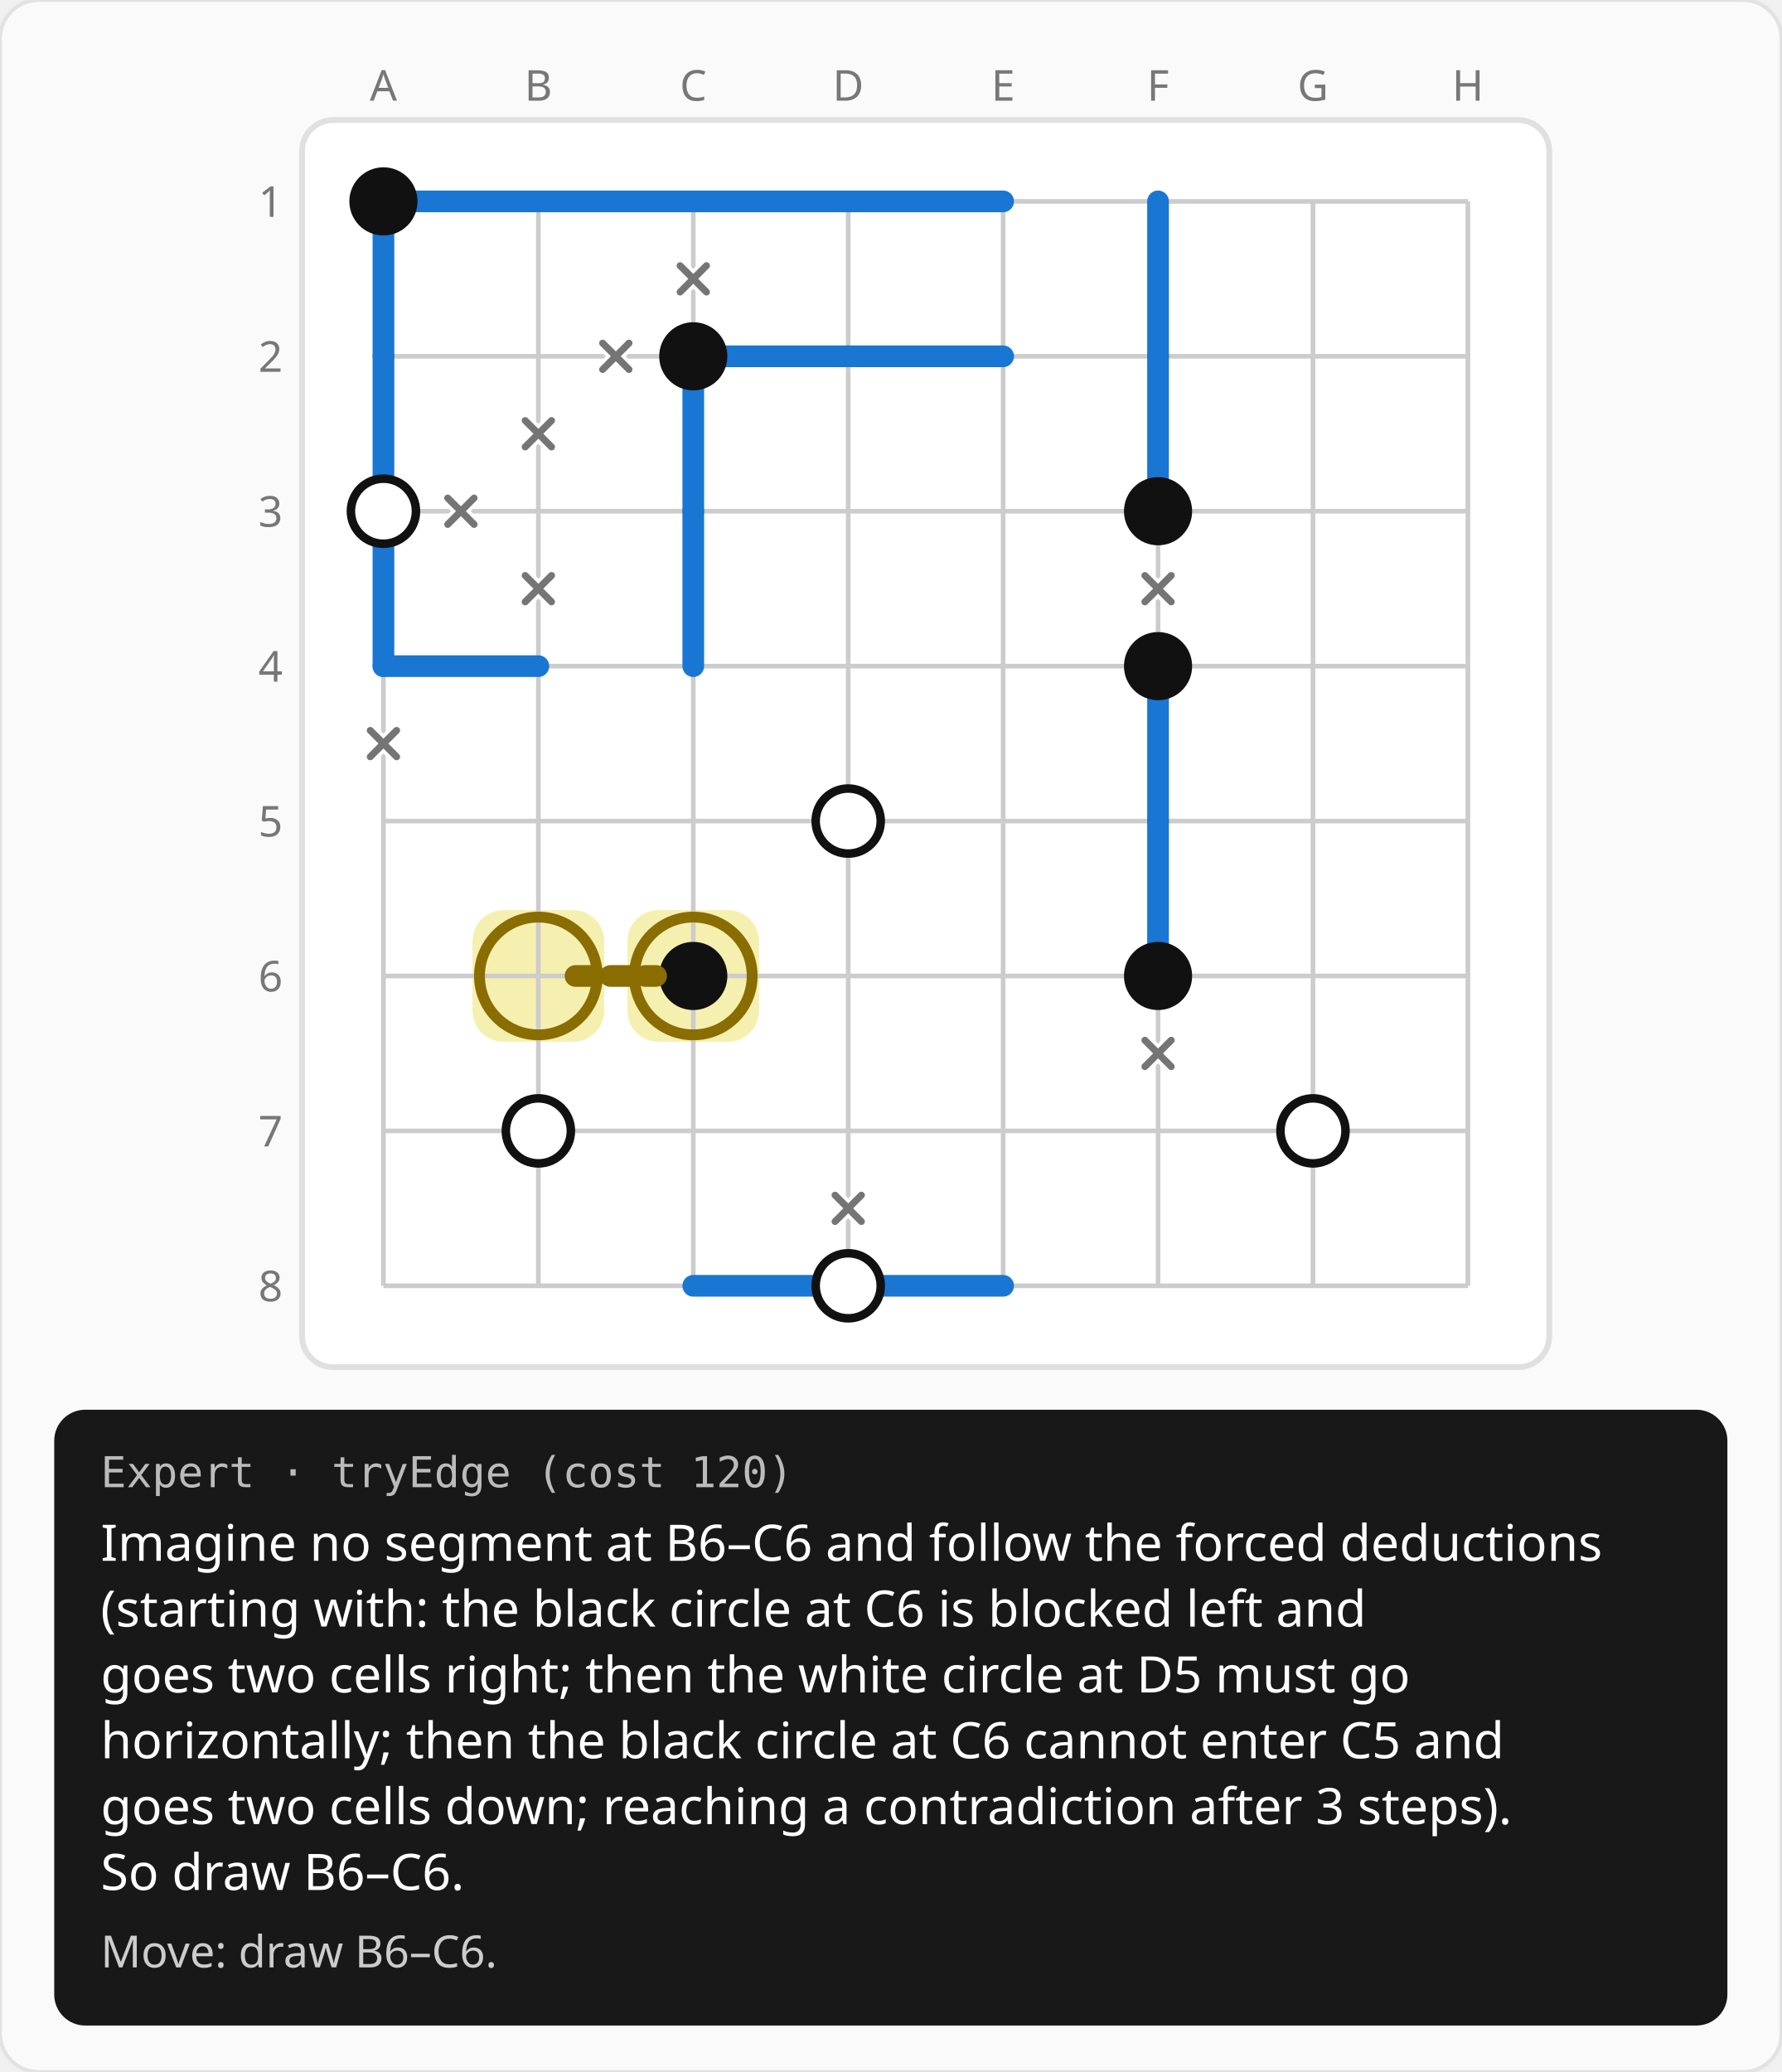
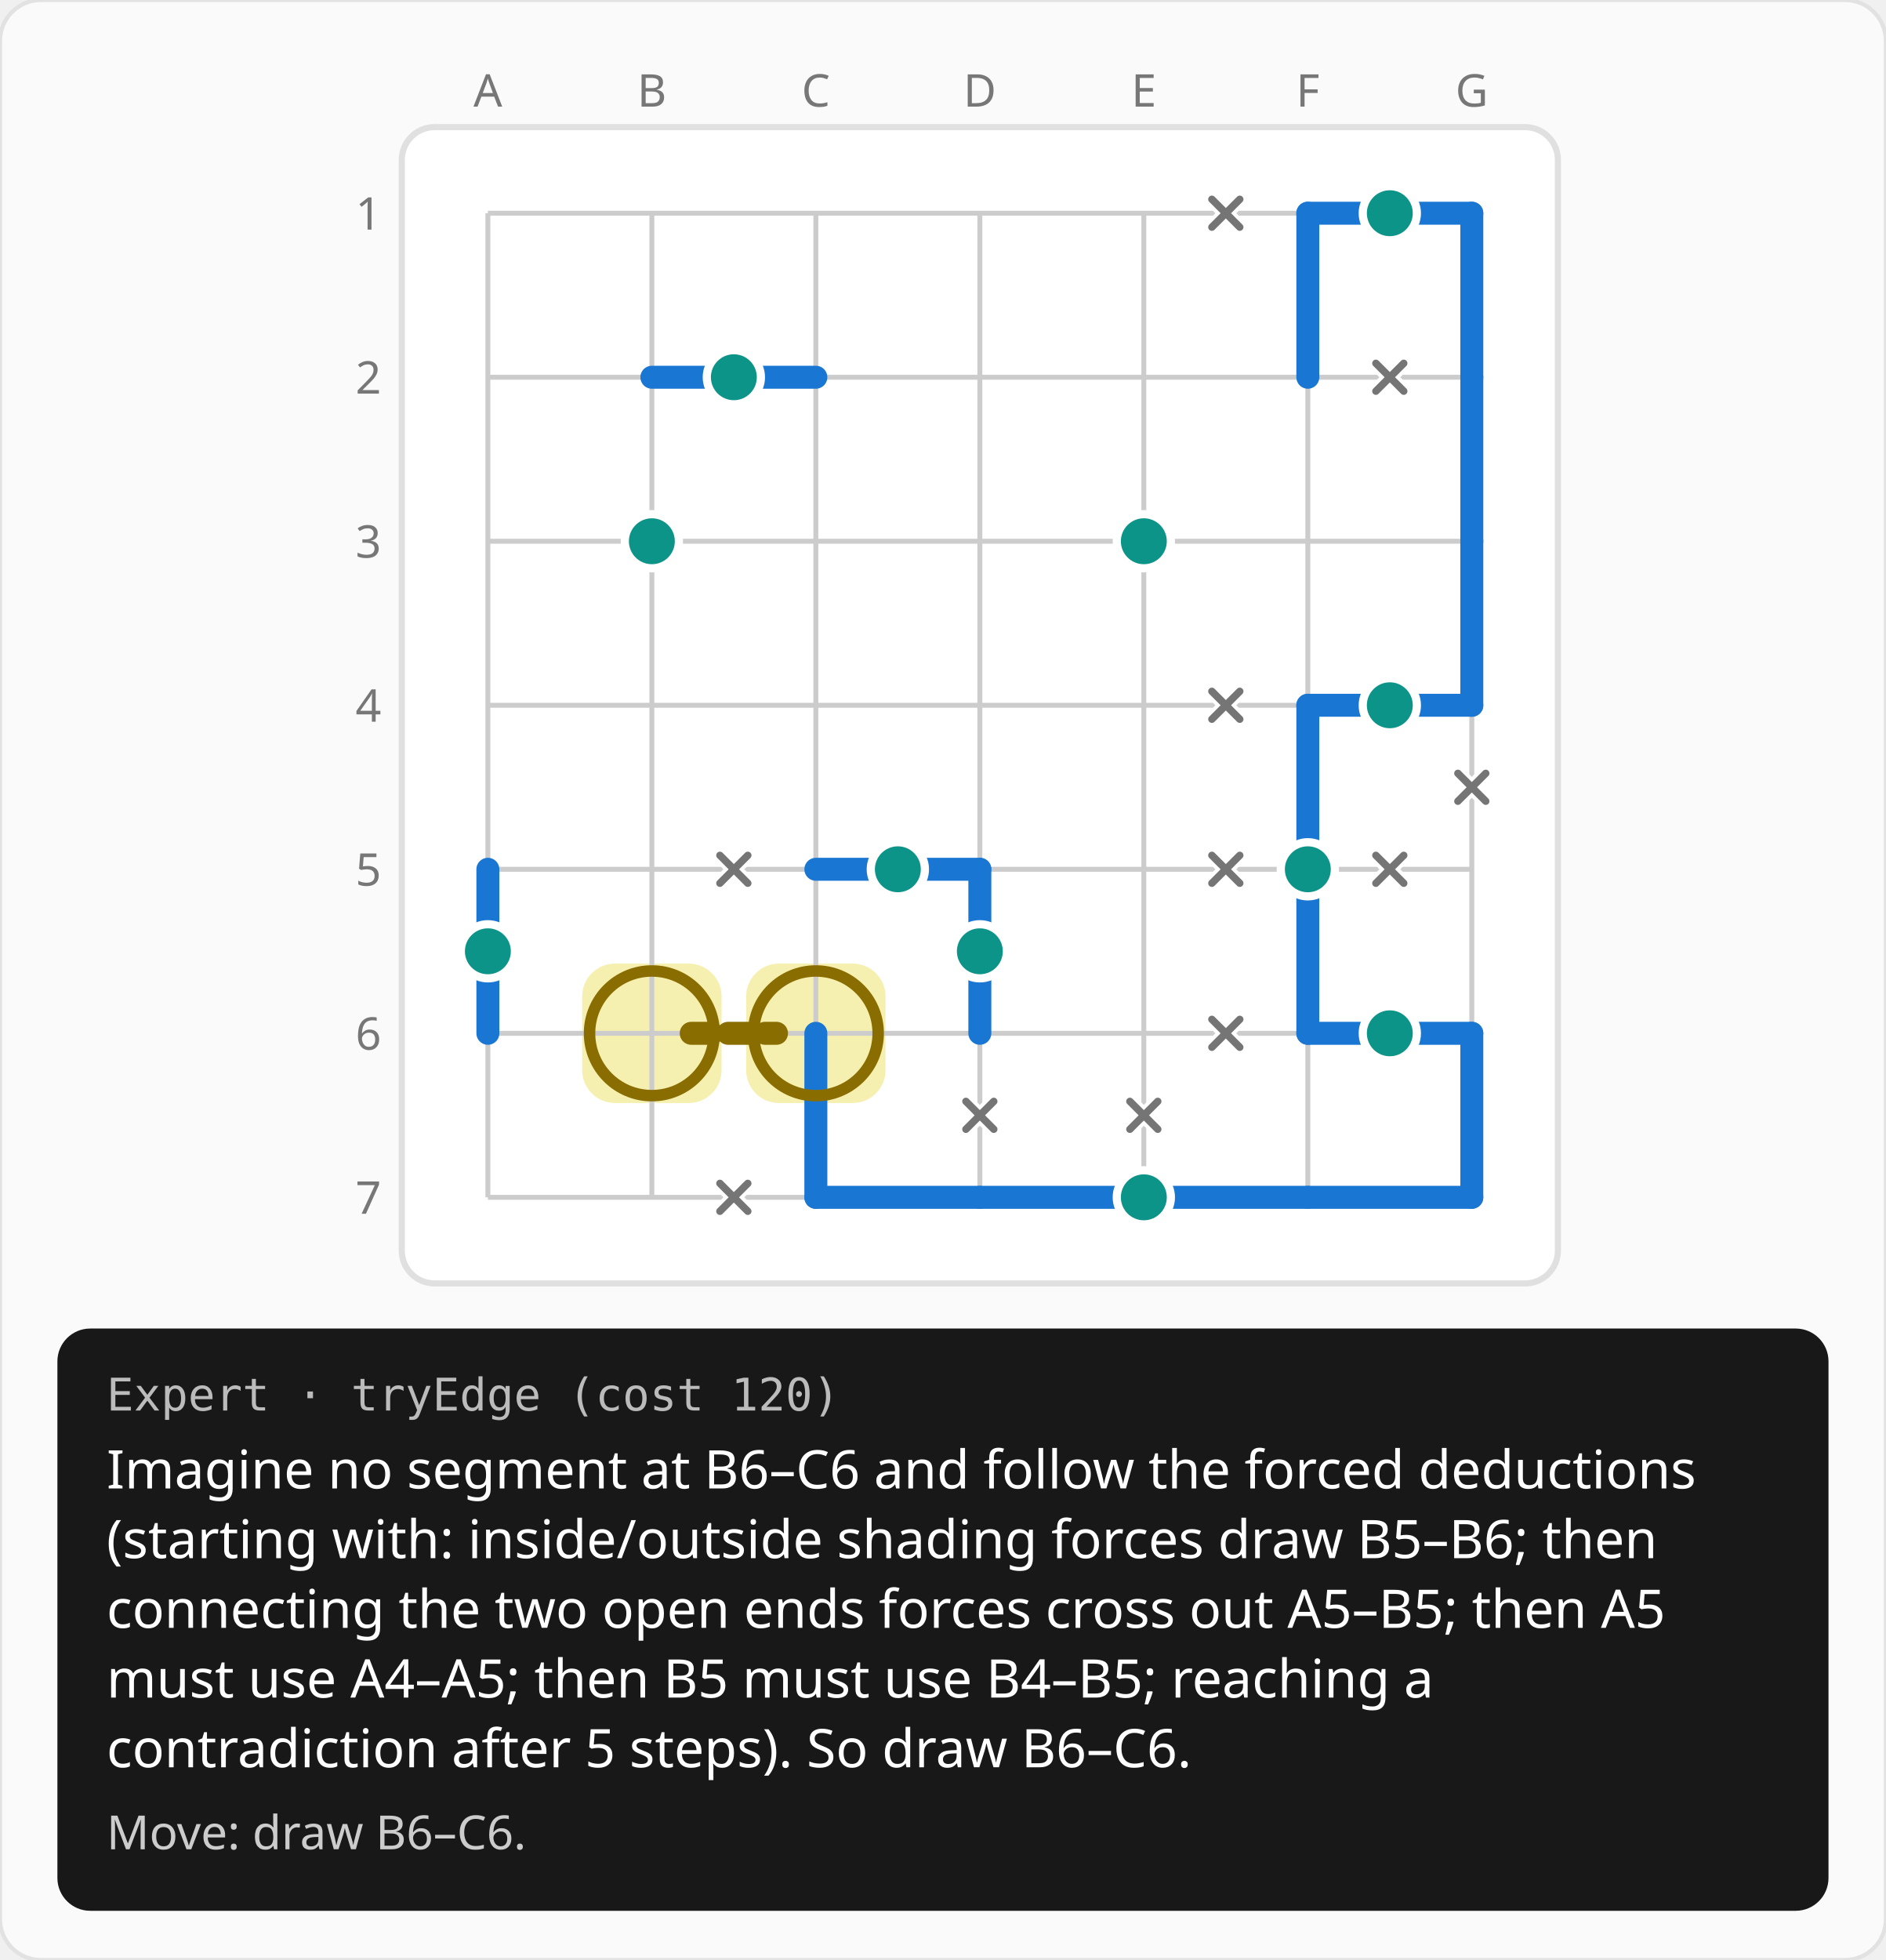
- <svg xmlns="http://www.w3.org/2000/svg" width="460" height="535" viewBox="0 0 460 535">
-   <rect width="460" height="535" rx="10" fill="#fafafa" stroke="#e2e2e2" />
+ <svg xmlns="http://www.w3.org/2000/svg" width="460" height="478" viewBox="0 0 460 478">
+   <rect width="460" height="478" rx="10" fill="#fafafa" stroke="#e2e2e2" />
  <defs>
    <pattern id="hatch" width="8" height="8" patternUnits="userSpaceOnUse" patternTransform="rotate(45)">
      <line x1="0" y1="0" x2="0" y2="8" stroke="#d55e00" stroke-width="3" opacity="0.55" />
    </pattern>
  </defs>
-   <g transform="translate(59 12)">
+   <g transform="translate(79 12)">
    <text x="40" y="14" fill="#777777" font-size="11" font-family="system-ui, sans-serif" text-anchor="middle">A</text>
    <text x="80" y="14" fill="#777777" font-size="11" font-family="system-ui, sans-serif" text-anchor="middle">B</text>
    <text x="120" y="14" fill="#777777" font-size="11" font-family="system-ui, sans-serif" text-anchor="middle">C</text>
    <text x="160" y="14" fill="#777777" font-size="11" font-family="system-ui, sans-serif" text-anchor="middle">D</text>
    <text x="200" y="14" fill="#777777" font-size="11" font-family="system-ui, sans-serif" text-anchor="middle">E</text>
    <text x="240" y="14" fill="#777777" font-size="11" font-family="system-ui, sans-serif" text-anchor="middle">F</text>
    <text x="280" y="14" fill="#777777" font-size="11" font-family="system-ui, sans-serif" text-anchor="middle">G</text>
-     <text x="320" y="14" fill="#777777" font-size="11" font-family="system-ui, sans-serif" text-anchor="middle">H</text>
    <text x="14" y="44" fill="#777777" font-size="11" font-family="system-ui, sans-serif" text-anchor="end">1</text>
    <text x="14" y="84" fill="#777777" font-size="11" font-family="system-ui, sans-serif" text-anchor="end">2</text>
    <text x="14" y="124" fill="#777777" font-size="11" font-family="system-ui, sans-serif" text-anchor="end">3</text>
    <text x="14" y="164" fill="#777777" font-size="11" font-family="system-ui, sans-serif" text-anchor="end">4</text>
    <text x="14" y="204" fill="#777777" font-size="11" font-family="system-ui, sans-serif" text-anchor="end">5</text>
    <text x="14" y="244" fill="#777777" font-size="11" font-family="system-ui, sans-serif" text-anchor="end">6</text>
    <text x="14" y="284" fill="#777777" font-size="11" font-family="system-ui, sans-serif" text-anchor="end">7</text>
-     <text x="14" y="324" fill="#777777" font-size="11" font-family="system-ui, sans-serif" text-anchor="end">8</text>
    <g transform="translate(18 18)">
-       <rect x="1" y="1" width="322" height="322" rx="8" fill="#ffffff" stroke="#e0e0e0" stroke-width="1.5" />
+       <rect x="1" y="1" width="282" height="282" rx="8" fill="#ffffff" stroke="#e0e0e0" stroke-width="1.5" />
      <rect x="45" y="205" width="34" height="34" rx="8" fill="rgba(244,236,156,0.8)" />
      <rect x="85" y="205" width="34" height="34" rx="8" fill="rgba(244,236,156,0.8)" />
-       <line x1="22" y1="22" x2="302" y2="22" stroke="#cccccc" stroke-width="1.2" />
-       <line x1="22" y1="62" x2="302" y2="62" stroke="#cccccc" stroke-width="1.2" />
-       <line x1="22" y1="102" x2="302" y2="102" stroke="#cccccc" stroke-width="1.2" />
-       <line x1="22" y1="142" x2="302" y2="142" stroke="#cccccc" stroke-width="1.2" />
-       <line x1="22" y1="182" x2="302" y2="182" stroke="#cccccc" stroke-width="1.2" />
-       <line x1="22" y1="222" x2="302" y2="222" stroke="#cccccc" stroke-width="1.2" />
-       <line x1="22" y1="262" x2="302" y2="262" stroke="#cccccc" stroke-width="1.2" />
-       <line x1="22" y1="302" x2="302" y2="302" stroke="#cccccc" stroke-width="1.2" />
-       <line x1="22" y1="22" x2="22" y2="302" stroke="#cccccc" stroke-width="1.2" />
-       <line x1="62" y1="22" x2="62" y2="302" stroke="#cccccc" stroke-width="1.2" />
-       <line x1="102" y1="22" x2="102" y2="302" stroke="#cccccc" stroke-width="1.2" />
-       <line x1="142" y1="22" x2="142" y2="302" stroke="#cccccc" stroke-width="1.2" />
-       <line x1="182" y1="22" x2="182" y2="302" stroke="#cccccc" stroke-width="1.2" />
-       <line x1="222" y1="22" x2="222" y2="302" stroke="#cccccc" stroke-width="1.2" />
-       <line x1="262" y1="22" x2="262" y2="302" stroke="#cccccc" stroke-width="1.2" />
-       <line x1="302" y1="22" x2="302" y2="302" stroke="#cccccc" stroke-width="1.2" />
-       <line x1="22" y1="22" x2="62" y2="22" stroke="#1976d2" stroke-width="5.6" stroke-linecap="round" />
-       <line x1="22" y1="22" x2="22" y2="62" stroke="#1976d2" stroke-width="5.6" stroke-linecap="round" />
-       <line x1="62" y1="22" x2="102" y2="22" stroke="#1976d2" stroke-width="5.6" stroke-linecap="round" />
-       <line x1="102" y1="22" x2="142" y2="22" stroke="#1976d2" stroke-width="5.6" stroke-linecap="round" />
-       <line x1="142" y1="22" x2="182" y2="22" stroke="#1976d2" stroke-width="5.6" stroke-linecap="round" />
+       <line x1="22" y1="22" x2="262" y2="22" stroke="#cccccc" stroke-width="1.2" />
+       <line x1="22" y1="62" x2="262" y2="62" stroke="#cccccc" stroke-width="1.2" />
+       <line x1="22" y1="102" x2="262" y2="102" stroke="#cccccc" stroke-width="1.2" />
+       <line x1="22" y1="142" x2="262" y2="142" stroke="#cccccc" stroke-width="1.2" />
+       <line x1="22" y1="182" x2="262" y2="182" stroke="#cccccc" stroke-width="1.2" />
+       <line x1="22" y1="222" x2="262" y2="222" stroke="#cccccc" stroke-width="1.2" />
+       <line x1="22" y1="262" x2="262" y2="262" stroke="#cccccc" stroke-width="1.2" />
+       <line x1="22" y1="22" x2="22" y2="262" stroke="#cccccc" stroke-width="1.2" />
+       <line x1="62" y1="22" x2="62" y2="262" stroke="#cccccc" stroke-width="1.2" />
+       <line x1="102" y1="22" x2="102" y2="262" stroke="#cccccc" stroke-width="1.2" />
+       <line x1="142" y1="22" x2="142" y2="262" stroke="#cccccc" stroke-width="1.2" />
+       <line x1="182" y1="22" x2="182" y2="262" stroke="#cccccc" stroke-width="1.2" />
+       <line x1="222" y1="22" x2="222" y2="262" stroke="#cccccc" stroke-width="1.2" />
+       <line x1="262" y1="22" x2="262" y2="262" stroke="#cccccc" stroke-width="1.2" />
+       <line x1="222" y1="22" x2="262" y2="22" stroke="#1976d2" stroke-width="5.6" stroke-linecap="round" />
      <line x1="222" y1="22" x2="222" y2="62" stroke="#1976d2" stroke-width="5.6" stroke-linecap="round" />
-       <line x1="22" y1="62" x2="22" y2="102" stroke="#1976d2" stroke-width="5.6" stroke-linecap="round" />
-       <line x1="102" y1="62" x2="142" y2="62" stroke="#1976d2" stroke-width="5.6" stroke-linecap="round" />
-       <line x1="102" y1="62" x2="102" y2="102" stroke="#1976d2" stroke-width="5.6" stroke-linecap="round" />
-       <line x1="142" y1="62" x2="182" y2="62" stroke="#1976d2" stroke-width="5.6" stroke-linecap="round" />
-       <line x1="222" y1="62" x2="222" y2="102" stroke="#1976d2" stroke-width="5.6" stroke-linecap="round" />
-       <line x1="22" y1="102" x2="22" y2="142" stroke="#1976d2" stroke-width="5.6" stroke-linecap="round" />
-       <line x1="102" y1="102" x2="102" y2="142" stroke="#1976d2" stroke-width="5.6" stroke-linecap="round" />
-       <line x1="22" y1="142" x2="62" y2="142" stroke="#1976d2" stroke-width="5.6" stroke-linecap="round" />
+       <line x1="262" y1="22" x2="262" y2="62" stroke="#1976d2" stroke-width="5.6" stroke-linecap="round" />
+       <line x1="62" y1="62" x2="102" y2="62" stroke="#1976d2" stroke-width="5.6" stroke-linecap="round" />
+       <line x1="262" y1="62" x2="262" y2="102" stroke="#1976d2" stroke-width="5.6" stroke-linecap="round" />
+       <line x1="262" y1="102" x2="262" y2="142" stroke="#1976d2" stroke-width="5.6" stroke-linecap="round" />
+       <line x1="222" y1="142" x2="262" y2="142" stroke="#1976d2" stroke-width="5.6" stroke-linecap="round" />
      <line x1="222" y1="142" x2="222" y2="182" stroke="#1976d2" stroke-width="5.6" stroke-linecap="round" />
+       <line x1="22" y1="182" x2="22" y2="222" stroke="#1976d2" stroke-width="5.6" stroke-linecap="round" />
+       <line x1="102" y1="182" x2="142" y2="182" stroke="#1976d2" stroke-width="5.6" stroke-linecap="round" />
+       <line x1="142" y1="182" x2="142" y2="222" stroke="#1976d2" stroke-width="5.6" stroke-linecap="round" />
      <line x1="222" y1="182" x2="222" y2="222" stroke="#1976d2" stroke-width="5.6" stroke-linecap="round" />
-       <line x1="102" y1="302" x2="142" y2="302" stroke="#1976d2" stroke-width="5.6" stroke-linecap="round" />
-       <line x1="142" y1="302" x2="182" y2="302" stroke="#1976d2" stroke-width="5.6" stroke-linecap="round" />
-       <circle cx="22" cy="22" r="8.8" fill="#111111" />
-       <circle cx="102" cy="62" r="8.8" fill="#111111" />
-       <circle cx="22" cy="102" r="8.4" fill="#ffffff" />
-       <circle cx="22" cy="102" r="8.4" fill="none" stroke="#111111" stroke-width="2.2" />
-       <circle cx="222" cy="102" r="8.8" fill="#111111" />
-       <circle cx="222" cy="142" r="8.8" fill="#111111" />
-       <circle cx="142" cy="182" r="8.4" fill="#ffffff" />
-       <circle cx="142" cy="182" r="8.4" fill="none" stroke="#111111" stroke-width="2.2" />
-       <circle cx="102" cy="222" r="8.8" fill="#111111" />
-       <circle cx="222" cy="222" r="8.8" fill="#111111" />
-       <circle cx="62" cy="262" r="8.4" fill="#ffffff" />
-       <circle cx="62" cy="262" r="8.4" fill="none" stroke="#111111" stroke-width="2.2" />
-       <circle cx="262" cy="262" r="8.4" fill="#ffffff" />
-       <circle cx="262" cy="262" r="8.4" fill="none" stroke="#111111" stroke-width="2.2" />
-       <circle cx="142" cy="302" r="8.4" fill="#ffffff" />
-       <circle cx="142" cy="302" r="8.4" fill="none" stroke="#111111" stroke-width="2.2" />
-       <path d="M98.6 38.6L105.4 45.4M98.6 45.4L105.4 38.6" stroke="#ffffff" stroke-width="3.6" stroke-linecap="round" />
-       <path d="M98.6 38.6L105.4 45.4M98.6 45.4L105.4 38.6" stroke="#757575" stroke-width="1.8" stroke-linecap="round" />
-       <path d="M78.6 58.6L85.4 65.4M78.6 65.4L85.4 58.6" stroke="#ffffff" stroke-width="3.6" stroke-linecap="round" />
-       <path d="M78.6 58.6L85.4 65.4M78.6 65.4L85.4 58.6" stroke="#757575" stroke-width="1.8" stroke-linecap="round" />
-       <path d="M58.6 78.6L65.4 85.4M58.6 85.4L65.4 78.6" stroke="#ffffff" stroke-width="3.6" stroke-linecap="round" />
-       <path d="M58.6 78.6L65.4 85.4M58.6 85.4L65.4 78.6" stroke="#757575" stroke-width="1.8" stroke-linecap="round" />
-       <path d="M38.6 98.6L45.4 105.4M38.6 105.4L45.4 98.6" stroke="#ffffff" stroke-width="3.6" stroke-linecap="round" />
-       <path d="M38.6 98.6L45.4 105.4M38.6 105.4L45.4 98.6" stroke="#757575" stroke-width="1.8" stroke-linecap="round" />
-       <path d="M58.6 118.6L65.4 125.4M58.6 125.4L65.4 118.6" stroke="#ffffff" stroke-width="3.6" stroke-linecap="round" />
-       <path d="M58.6 118.6L65.4 125.4M58.6 125.4L65.4 118.6" stroke="#757575" stroke-width="1.8" stroke-linecap="round" />
-       <path d="M218.6 118.6L225.4 125.4M218.6 125.4L225.4 118.6" stroke="#ffffff" stroke-width="3.6" stroke-linecap="round" />
-       <path d="M218.6 118.6L225.4 125.4M218.6 125.4L225.4 118.6" stroke="#757575" stroke-width="1.8" stroke-linecap="round" />
-       <path d="M18.6 158.6L25.4 165.4M18.6 165.4L25.4 158.6" stroke="#ffffff" stroke-width="3.6" stroke-linecap="round" />
-       <path d="M18.6 158.6L25.4 165.4M18.6 165.4L25.4 158.6" stroke="#757575" stroke-width="1.8" stroke-linecap="round" />
-       <path d="M218.6 238.6L225.4 245.4M218.6 245.4L225.4 238.6" stroke="#ffffff" stroke-width="3.6" stroke-linecap="round" />
-       <path d="M218.6 238.6L225.4 245.4M218.6 245.4L225.4 238.6" stroke="#757575" stroke-width="1.8" stroke-linecap="round" />
-       <path d="M138.6 278.6L145.4 285.4M138.6 285.4L145.4 278.6" stroke="#ffffff" stroke-width="3.6" stroke-linecap="round" />
-       <path d="M138.6 278.6L145.4 285.4M138.6 285.4L145.4 278.6" stroke="#757575" stroke-width="1.8" stroke-linecap="round" />
+       <line x1="102" y1="222" x2="102" y2="262" stroke="#1976d2" stroke-width="5.6" stroke-linecap="round" />
+       <line x1="222" y1="222" x2="262" y2="222" stroke="#1976d2" stroke-width="5.6" stroke-linecap="round" />
+       <line x1="262" y1="222" x2="262" y2="262" stroke="#1976d2" stroke-width="5.6" stroke-linecap="round" />
+       <line x1="102" y1="262" x2="142" y2="262" stroke="#1976d2" stroke-width="5.6" stroke-linecap="round" />
+       <line x1="142" y1="262" x2="182" y2="262" stroke="#1976d2" stroke-width="5.6" stroke-linecap="round" />
+       <line x1="182" y1="262" x2="222" y2="262" stroke="#1976d2" stroke-width="5.6" stroke-linecap="round" />
+       <line x1="222" y1="262" x2="262" y2="262" stroke="#1976d2" stroke-width="5.6" stroke-linecap="round" />
+       <circle cx="242" cy="22" r="6.6" fill="#0d9488" stroke="#ffffff" stroke-width="2" />
+       <circle cx="82" cy="62" r="6.6" fill="#0d9488" stroke="#ffffff" stroke-width="2" />
+       <circle cx="62" cy="102" r="6.6" fill="#0d9488" stroke="#ffffff" stroke-width="2" />
+       <circle cx="182" cy="102" r="6.6" fill="#0d9488" stroke="#ffffff" stroke-width="2" />
+       <circle cx="242" cy="142" r="6.6" fill="#0d9488" stroke="#ffffff" stroke-width="2" />
+       <circle cx="22" cy="202" r="6.6" fill="#0d9488" stroke="#ffffff" stroke-width="2" />
+       <circle cx="122" cy="182" r="6.6" fill="#0d9488" stroke="#ffffff" stroke-width="2" />
+       <circle cx="142" cy="202" r="6.6" fill="#0d9488" stroke="#ffffff" stroke-width="2" />
+       <circle cx="222" cy="182" r="6.6" fill="#0d9488" stroke="#ffffff" stroke-width="2" />
+       <circle cx="242" cy="222" r="6.6" fill="#0d9488" stroke="#ffffff" stroke-width="2" />
+       <circle cx="182" cy="262" r="6.6" fill="#0d9488" stroke="#ffffff" stroke-width="2" />
+       <path d="M198.6 18.6L205.4 25.4M198.6 25.4L205.4 18.6" stroke="#ffffff" stroke-width="3.6" stroke-linecap="round" />
+       <path d="M198.6 18.6L205.4 25.4M198.6 25.4L205.4 18.6" stroke="#757575" stroke-width="1.8" stroke-linecap="round" />
+       <path d="M238.6 58.6L245.4 65.4M238.6 65.4L245.4 58.6" stroke="#ffffff" stroke-width="3.6" stroke-linecap="round" />
+       <path d="M238.6 58.6L245.4 65.4M238.6 65.4L245.4 58.6" stroke="#757575" stroke-width="1.8" stroke-linecap="round" />
+       <path d="M198.6 138.6L205.4 145.4M198.6 145.4L205.4 138.6" stroke="#ffffff" stroke-width="3.6" stroke-linecap="round" />
+       <path d="M198.6 138.6L205.4 145.4M198.6 145.4L205.4 138.6" stroke="#757575" stroke-width="1.8" stroke-linecap="round" />
+       <path d="M258.6 158.6L265.4 165.4M258.6 165.4L265.4 158.6" stroke="#ffffff" stroke-width="3.6" stroke-linecap="round" />
+       <path d="M258.6 158.6L265.4 165.4M258.6 165.4L265.4 158.6" stroke="#757575" stroke-width="1.8" stroke-linecap="round" />
+       <path d="M78.6 178.6L85.4 185.4M78.6 185.4L85.4 178.6" stroke="#ffffff" stroke-width="3.6" stroke-linecap="round" />
+       <path d="M78.6 178.6L85.4 185.4M78.6 185.4L85.4 178.6" stroke="#757575" stroke-width="1.8" stroke-linecap="round" />
+       <path d="M198.6 178.6L205.4 185.4M198.6 185.4L205.4 178.6" stroke="#ffffff" stroke-width="3.6" stroke-linecap="round" />
+       <path d="M198.6 178.6L205.4 185.4M198.6 185.4L205.4 178.6" stroke="#757575" stroke-width="1.8" stroke-linecap="round" />
+       <path d="M238.6 178.6L245.4 185.4M238.6 185.4L245.4 178.6" stroke="#ffffff" stroke-width="3.6" stroke-linecap="round" />
+       <path d="M238.6 178.6L245.4 185.4M238.6 185.4L245.4 178.6" stroke="#757575" stroke-width="1.8" stroke-linecap="round" />
+       <path d="M138.6 238.6L145.4 245.4M138.6 245.4L145.4 238.6" stroke="#ffffff" stroke-width="3.6" stroke-linecap="round" />
+       <path d="M138.6 238.6L145.4 245.4M138.6 245.4L145.4 238.6" stroke="#757575" stroke-width="1.8" stroke-linecap="round" />
+       <path d="M198.6 218.6L205.4 225.4M198.6 225.4L205.4 218.6" stroke="#ffffff" stroke-width="3.6" stroke-linecap="round" />
+       <path d="M198.6 218.6L205.4 225.4M198.6 225.4L205.4 218.6" stroke="#757575" stroke-width="1.8" stroke-linecap="round" />
+       <path d="M178.6 238.6L185.4 245.4M178.6 245.4L185.4 238.6" stroke="#ffffff" stroke-width="3.6" stroke-linecap="round" />
+       <path d="M178.6 238.6L185.4 245.4M178.6 245.4L185.4 238.6" stroke="#757575" stroke-width="1.8" stroke-linecap="round" />
+       <path d="M78.6 258.6L85.4 265.4M78.6 265.4L85.4 258.6" stroke="#ffffff" stroke-width="3.6" stroke-linecap="round" />
+       <path d="M78.6 258.6L85.4 265.4M78.6 265.4L85.4 258.6" stroke="#757575" stroke-width="1.8" stroke-linecap="round" />
      <circle cx="62" cy="222" r="15.2" fill="none" stroke="#8a6d00" stroke-width="2.8" />
      <circle cx="102" cy="222" r="15.2" fill="none" stroke="#8a6d00" stroke-width="2.8" />
      <line x1="71.6" y1="222" x2="92.4" y2="222" stroke="#8a6d00" stroke-width="5.6" stroke-linecap="round" stroke-dasharray="5 4" />
    </g>
  </g>
-   <rect x="14" y="364" width="432" height="159" rx="8" fill="#181818" />
-   <text x="26" y="384" fill="#bbbbbb" font-size="11" font-family="ui-monospace, Menlo, monospace">Expert · tryEdge (cost 120)</text>
-   <text x="26" y="403" fill="#ffffff" font-size="13" font-family="system-ui, sans-serif">Imagine no segment at B6–C6 and follow the forced deductions</text>
-   <text x="26" y="420" fill="#ffffff" font-size="13" font-family="system-ui, sans-serif">(starting with: the black circle at C6 is blocked left and</text>
-   <text x="26" y="437" fill="#ffffff" font-size="13" font-family="system-ui, sans-serif">goes two cells right; then the white circle at D5 must go</text>
-   <text x="26" y="454" fill="#ffffff" font-size="13" font-family="system-ui, sans-serif">horizontally; then the black circle at C6 cannot enter C5 and</text>
-   <text x="26" y="471" fill="#ffffff" font-size="13" font-family="system-ui, sans-serif">goes two cells down; reaching a contradiction after 3 steps).</text>
-   <text x="26" y="488" fill="#ffffff" font-size="13" font-family="system-ui, sans-serif">So draw B6–C6.</text>
-   <text x="26" y="508" fill="#cccccc" font-size="11.5" font-family="system-ui, sans-serif">Move: draw B6–C6.</text>
+   <rect x="14" y="324" width="432" height="142" rx="8" fill="#181818" />
+   <text x="26" y="344" fill="#bbbbbb" font-size="11" font-family="ui-monospace, Menlo, monospace">Expert · tryEdge (cost 120)</text>
+   <text x="26" y="363" fill="#ffffff" font-size="13" font-family="system-ui, sans-serif">Imagine no segment at B6–C6 and follow the forced deductions</text>
+   <text x="26" y="380" fill="#ffffff" font-size="13" font-family="system-ui, sans-serif">(starting with: inside/outside shading forces draw B5–B6; then</text>
+   <text x="26" y="397" fill="#ffffff" font-size="13" font-family="system-ui, sans-serif">connecting the two open ends forces cross out A5–B5; then A5</text>
+   <text x="26" y="414" fill="#ffffff" font-size="13" font-family="system-ui, sans-serif">must use A4–A5; then B5 must use B4–B5; reaching a</text>
+   <text x="26" y="431" fill="#ffffff" font-size="13" font-family="system-ui, sans-serif">contradiction after 5 steps). So draw B6–C6.</text>
+   <text x="26" y="451" fill="#cccccc" font-size="11.5" font-family="system-ui, sans-serif">Move: draw B6–C6.</text>
</svg>
